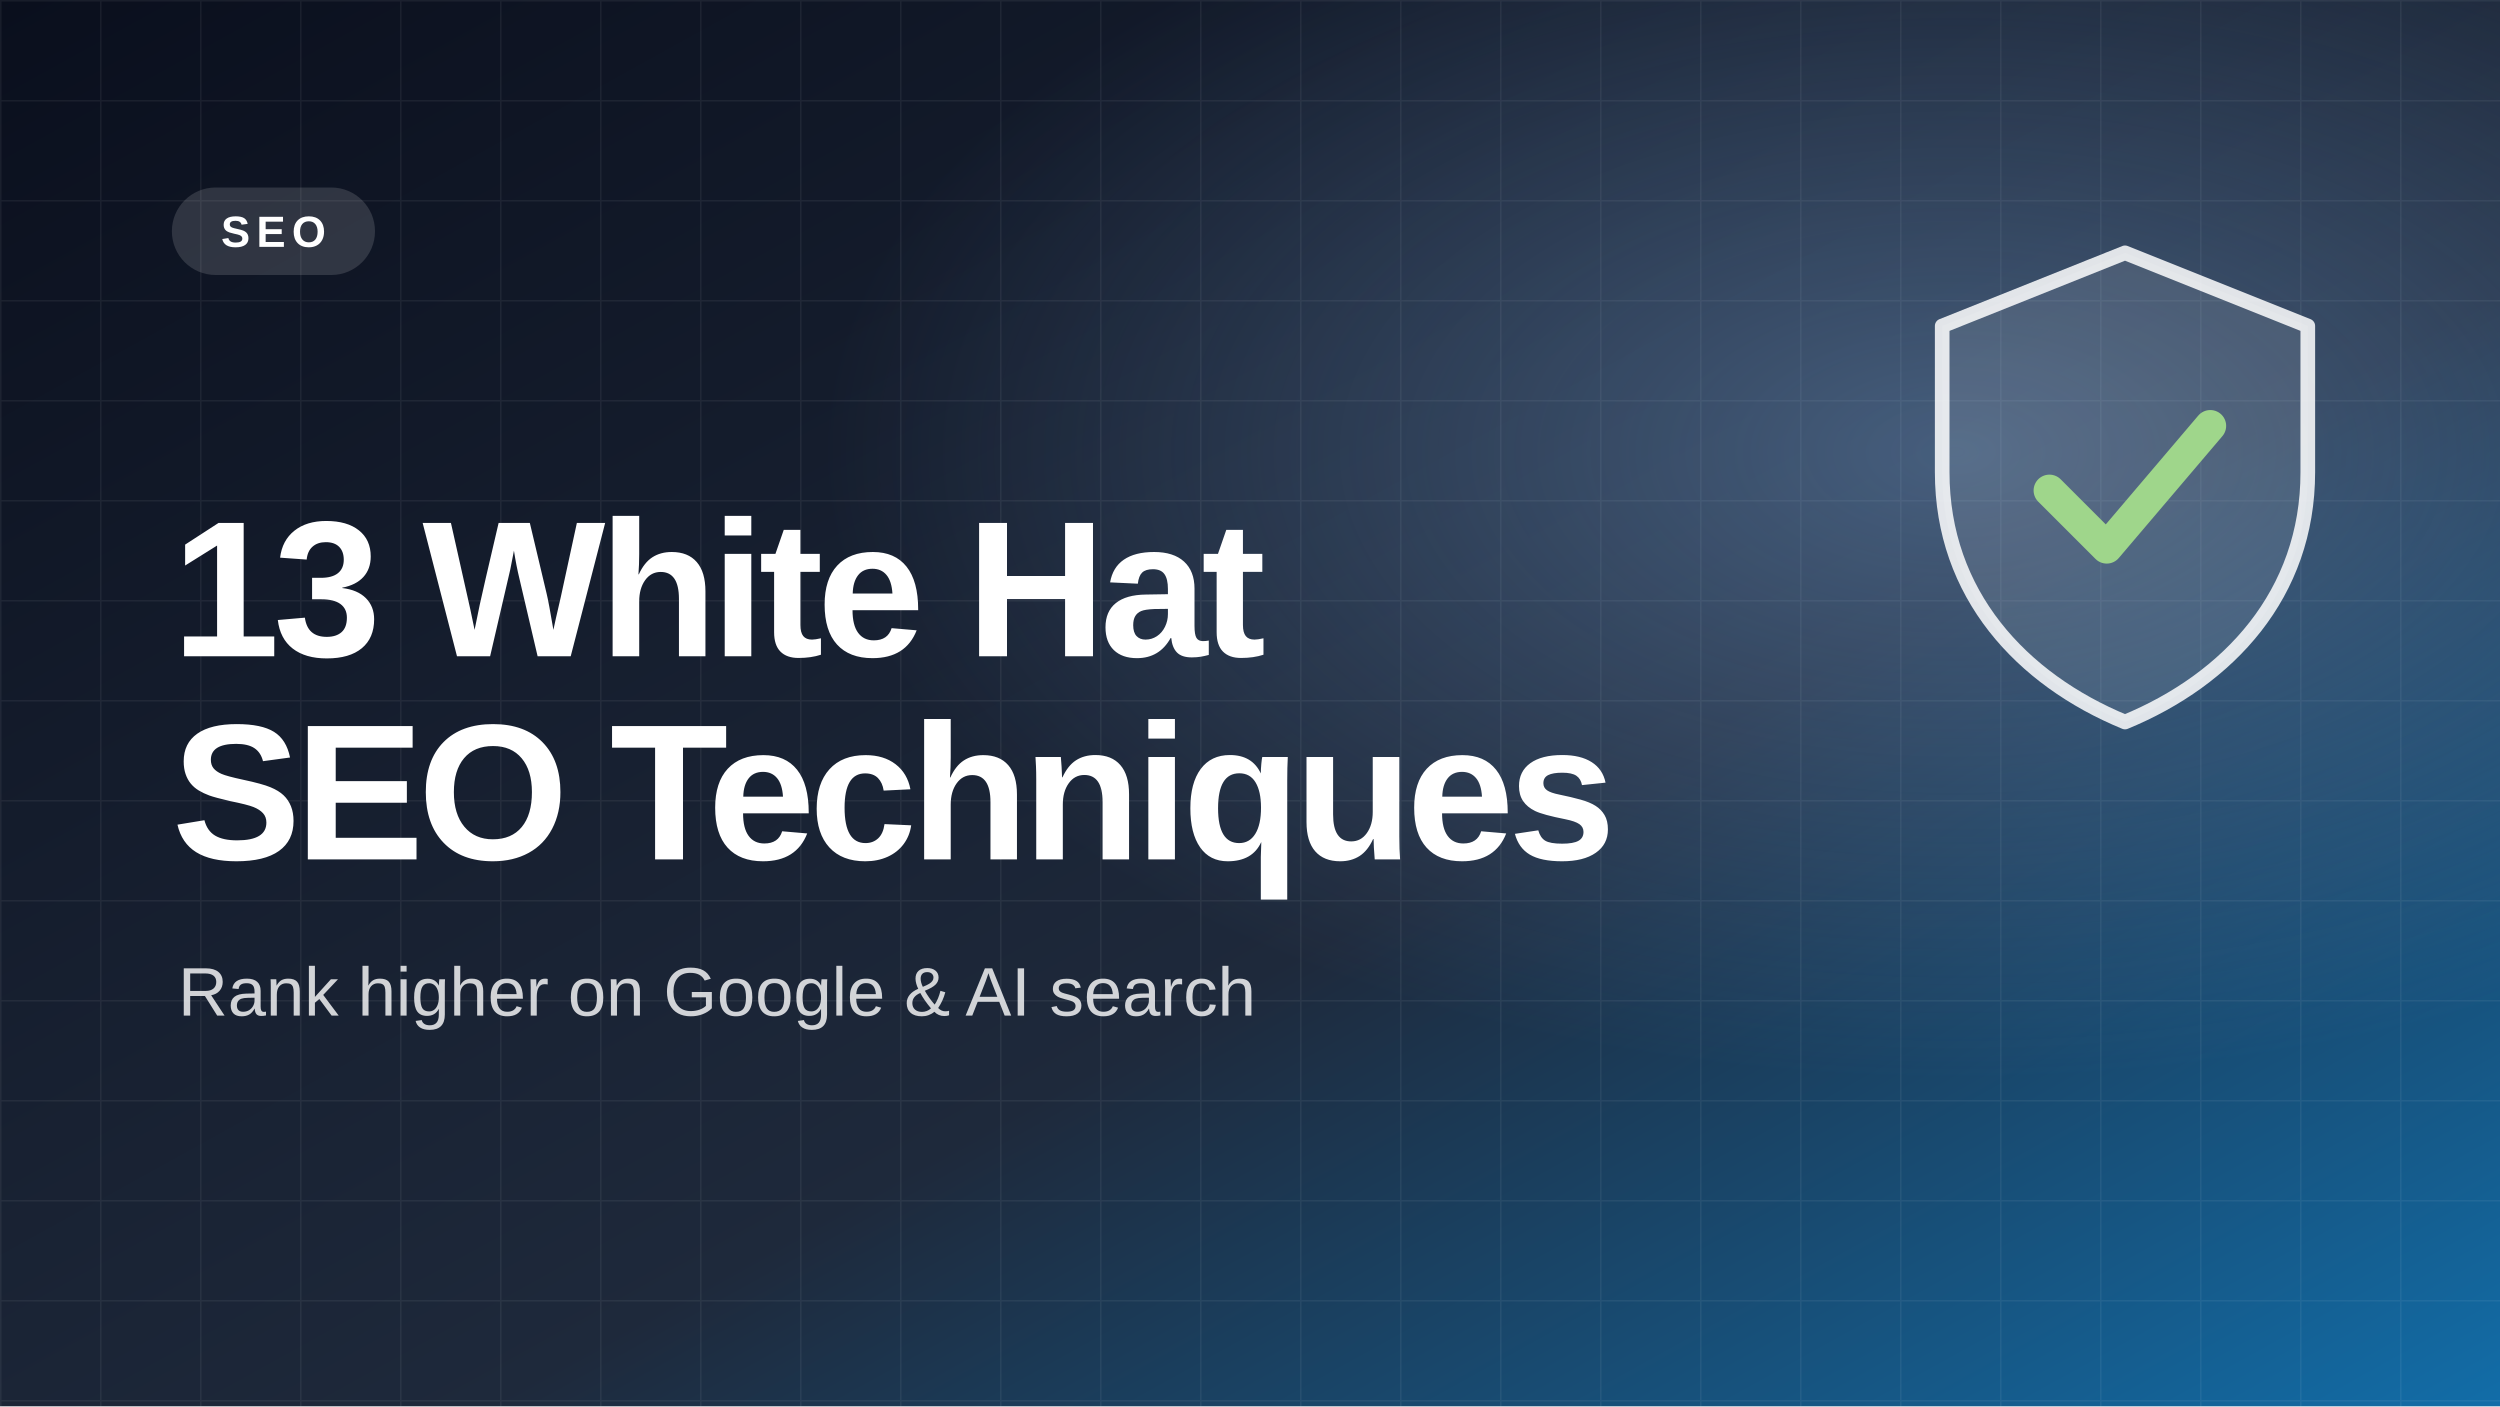
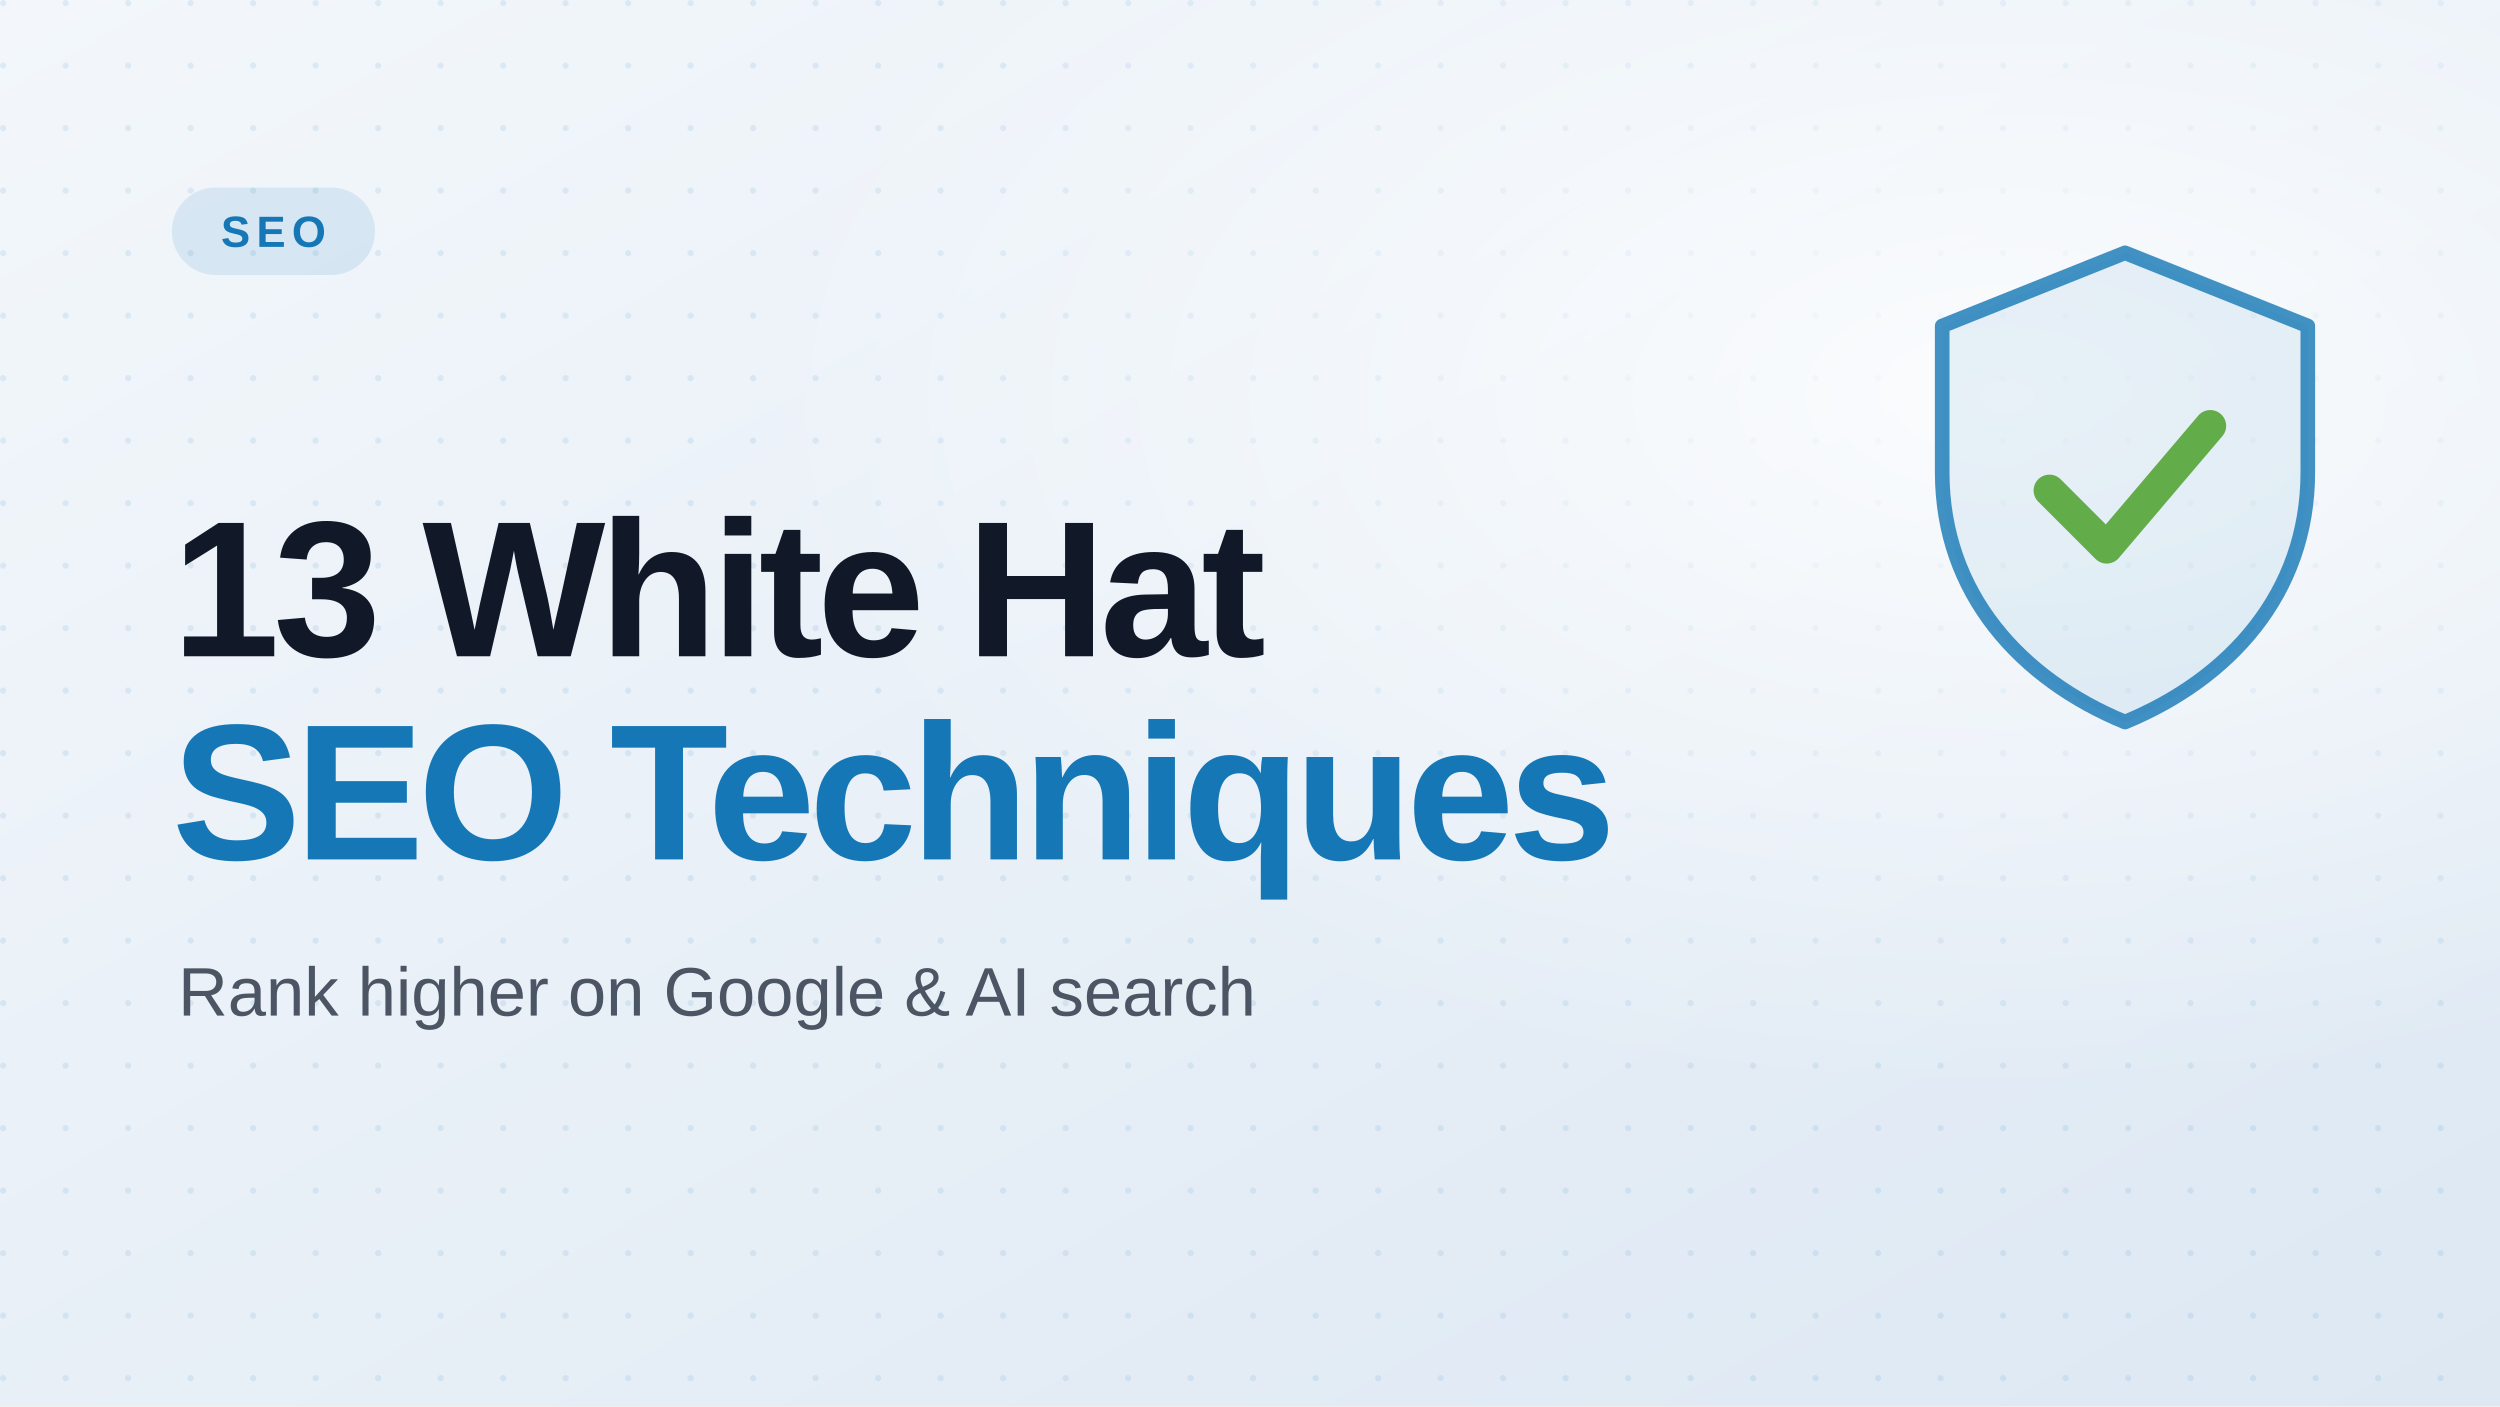
<svg xmlns="http://www.w3.org/2000/svg" viewBox="0 0 1600 900" role="img" aria-label="13 White Hat SEO Techniques">
  <defs>
    <linearGradient id="bg" x1="0" y1="0" x2="1" y2="1">
-       <stop offset="0" stop-color="#0a0f1d" />
-       <stop offset=".6" stop-color="#1e293b" />
-       <stop offset="1" stop-color="#126da8" />
+       <stop offset="0" stop-color="#f3f7fb" />
+       <stop offset="1" stop-color="#dde8f3" />
    </linearGradient>
-     <radialGradient id="glow" cx=".78" cy=".32" r=".45">
-       <stop offset="0" stop-color="#93c5fd" stop-opacity=".35" />
-       <stop offset="1" stop-color="#93c5fd" stop-opacity="0" />
+     <radialGradient id="glow" cx=".8" cy=".28" r=".5">
+       <stop offset="0" stop-color="#fff" stop-opacity=".8" />
+       <stop offset="1" stop-color="#fff" stop-opacity="0" />
    </radialGradient>
-     <pattern id="grid" width="64" height="64" patternUnits="userSpaceOnUse">
-       <path d="M64 0H0V64" fill="none" stroke="#fff" stroke-opacity=".06" stroke-width="2" />
+     <pattern id="dots" width="40" height="40" patternUnits="userSpaceOnUse">
+       <circle cx="2" cy="2" r="2" fill="#1577b5" fill-opacity=".1" />
    </pattern>
  </defs>
  <rect width="1600" height="900" fill="url(#bg)" />
-   <rect width="1600" height="900" fill="url(#grid)" />
+   <rect width="1600" height="900" fill="url(#dots)" />
  <rect width="1600" height="900" fill="url(#glow)" />
  <g transform="translate(1360 310) scale(.78)">
-     <path d="M0-190L150-130V-10C150 90 85 160 0 195C-85 160-150 90-150-10V-130Z" fill="#fff" fill-opacity=".1" stroke="#fff" stroke-width="12" stroke-opacity=".85" stroke-linejoin="round" />
-     <path d="M-62 5L-15 52L70-48" fill="none" stroke="#9fd68b" stroke-width="26" stroke-linecap="round" stroke-linejoin="round" />
+     <path d="M0-190L150-130V-10C150 90 85 160 0 195C-85 160-150 90-150-10V-130Z" fill="#1577b5" fill-opacity=".08" stroke="#1577b5" stroke-width="12" stroke-opacity=".8" stroke-linejoin="round" />
+     <path d="M-62 5L-15 52L70-48" fill="none" stroke="#63ac4a" stroke-width="26" stroke-linecap="round" stroke-linejoin="round" />
  </g>
-   <g font-family="Helvetica Neue, Arial, sans-serif" fill="#fff">
-     <rect x="110" y="120" width="130" height="56" rx="28" fill="#fff" fill-opacity=".14" />
-     <text x="175" y="158" text-anchor="middle" font-size="28" font-weight="700" letter-spacing="4">SEO</text>
+   <g font-family="Helvetica Neue, Arial, sans-serif" fill="#111827">
+     <rect x="110" y="120" width="130" height="56" rx="28" fill="#1577b5" fill-opacity=".12" />
+     <text x="175" y="158" text-anchor="middle" font-size="28" font-weight="700" letter-spacing="4" fill="#1577b5">SEO</text>
    <text x="110" y="420" font-size="124" font-weight="800" letter-spacing="-4">13 White Hat</text>
-     <text x="110" y="550" font-size="124" font-weight="800" letter-spacing="-4">SEO Techniques</text>
-     <text x="114" y="650" font-size="44" font-weight="500" fill-opacity=".8">Rank higher on Google &amp; AI search</text>
+     <text x="110" y="550" font-size="124" font-weight="800" letter-spacing="-4" fill="#1577b5">SEO Techniques</text>
+     <text x="114" y="650" font-size="44" font-weight="500" fill="#4b5563">Rank higher on Google &amp; AI search</text>
  </g>
</svg>
